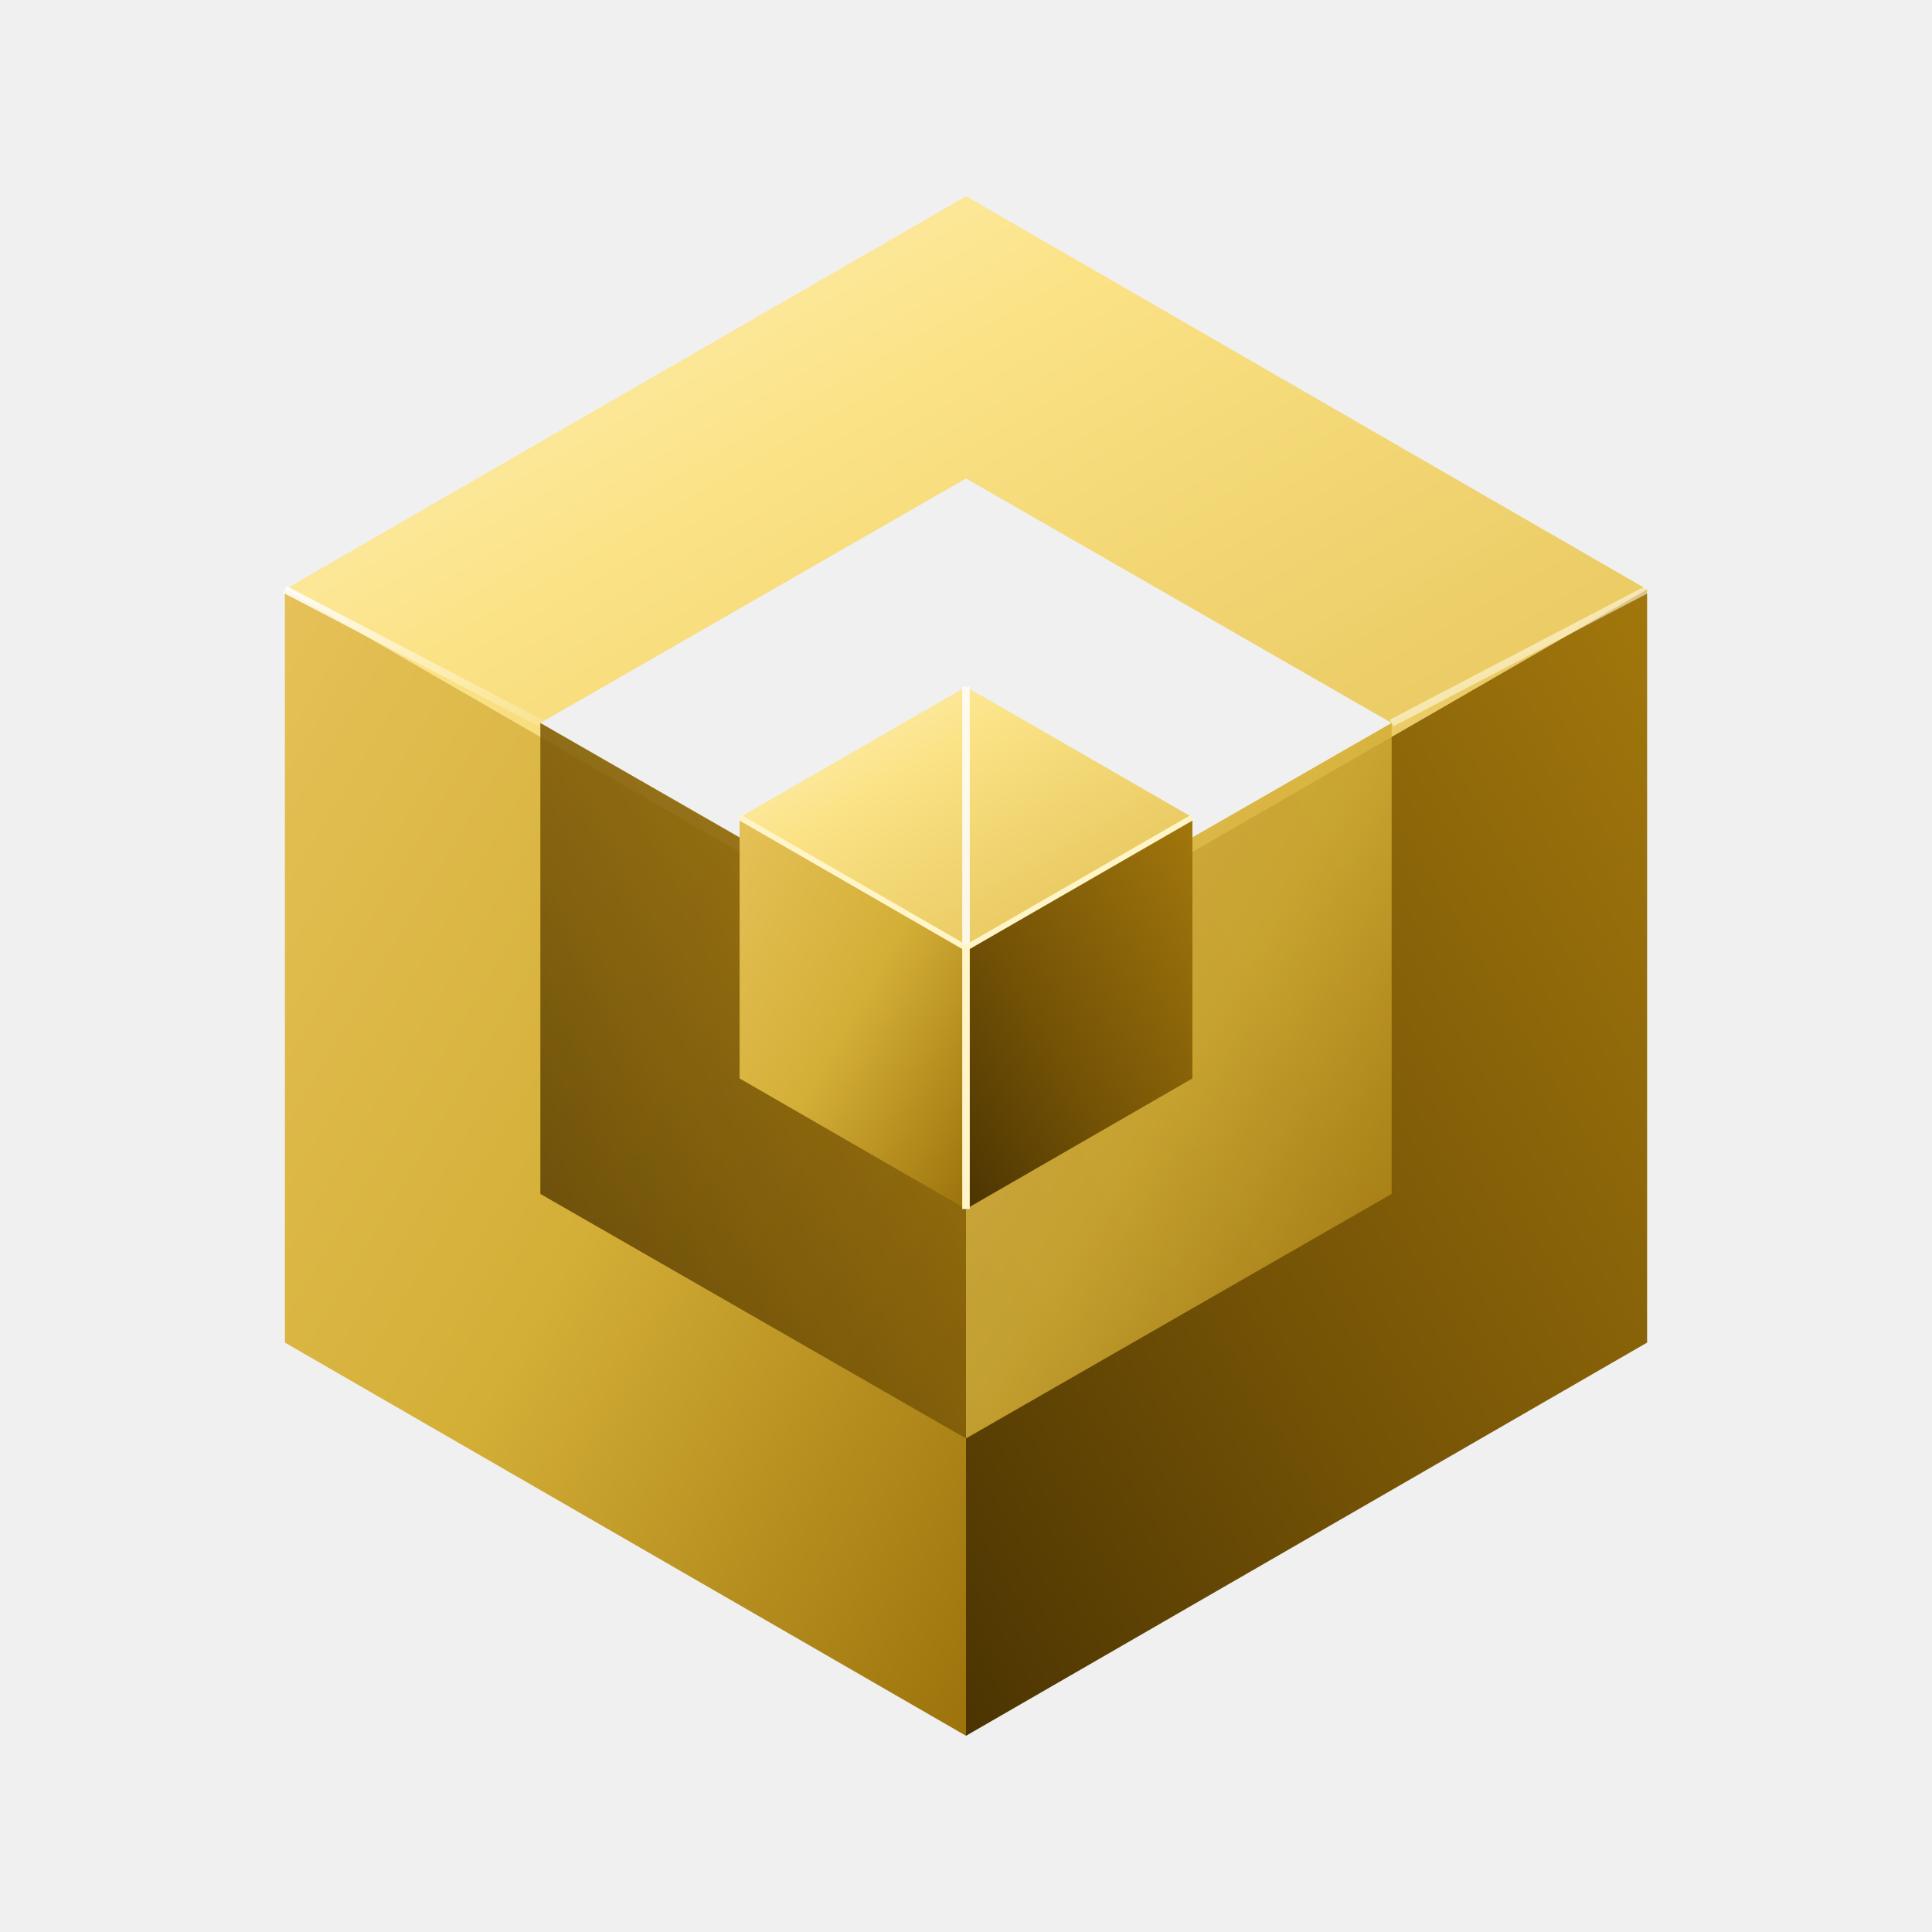
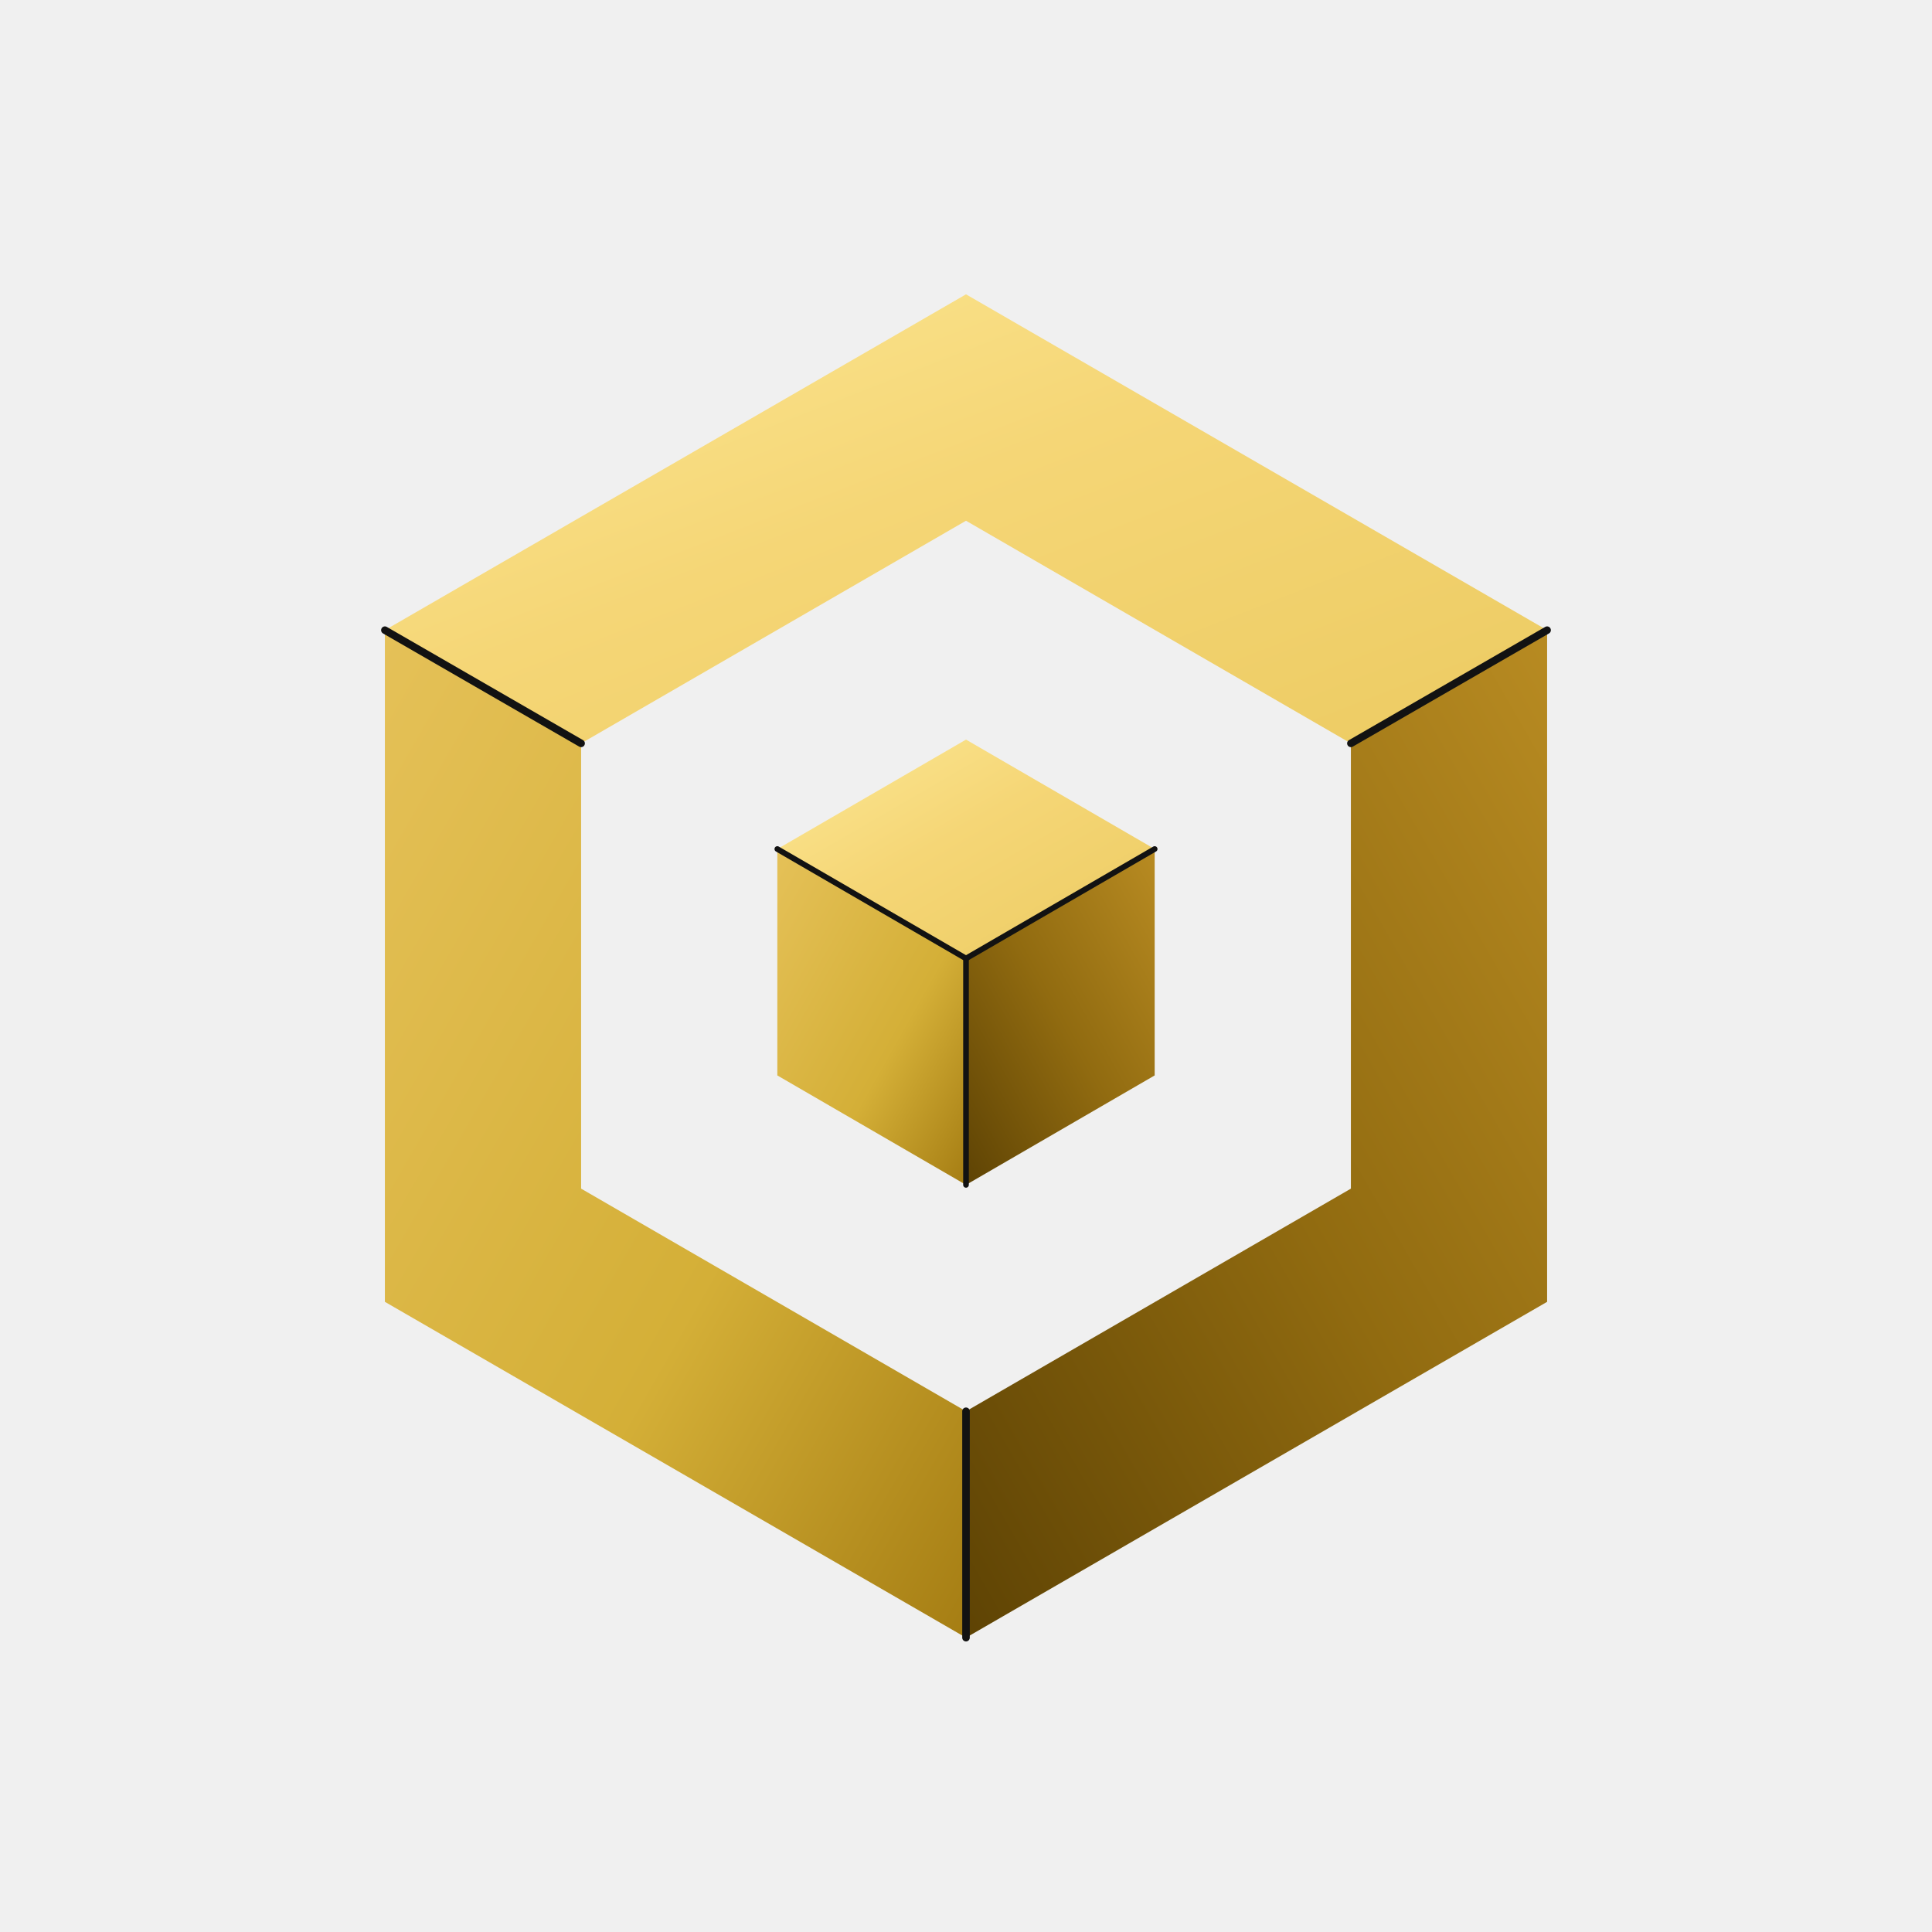
<svg xmlns="http://www.w3.org/2000/svg" viewBox="0 0 512 512" width="512" height="512">
  <defs>
-     <linearGradient id="topGold" x1="0%" y1="0%" x2="100%" y2="100%">
-       <stop offset="0%" stop-color="#FFF5C8" />
-       <stop offset="35%" stop-color="#FBE285" />
-       <stop offset="100%" stop-color="#E0BD50" />
+     <linearGradient id="mfsTopFace" x1="0%" y1="0%" x2="100%" y2="100%">
+       <stop offset="0%" stop-color="#FDE895" />
+       <stop offset="45%" stop-color="#F5D676" />
+       <stop offset="100%" stop-color="#ECCB62" />
    </linearGradient>
-     <linearGradient id="leftGold" x1="0%" y1="0%" x2="100%" y2="100%">
+     <linearGradient id="mfsLeftFace" x1="0%" y1="0%" x2="100%" y2="100%">
      <stop offset="0%" stop-color="#E5C158" />
-       <stop offset="50%" stop-color="#D4AF37" />
-       <stop offset="100%" stop-color="#9C720B" />
+       <stop offset="60%" stop-color="#D4AF37" />
+       <stop offset="100%" stop-color="#A57D13" />
    </linearGradient>
-     <linearGradient id="rightGold" x1="100%" y1="0%" x2="0%" y2="100%">
-       <stop offset="0%" stop-color="#A2770C" />
-       <stop offset="60%" stop-color="#735206" />
-       <stop offset="100%" stop-color="#4B3402" />
-     </linearGradient>
-     <linearGradient id="specularGlow" x1="0%" y1="0%" x2="100%" y2="100%">
-       <stop offset="0%" stop-color="#FFFFFF" stop-opacity="0.9" />
-       <stop offset="100%" stop-color="#FFF3C2" stop-opacity="0.3" />
+     <linearGradient id="mfsRightFace" x1="100%" y1="0%" x2="0%" y2="100%">
+       <stop offset="0%" stop-color="#B88B22" />
+       <stop offset="50%" stop-color="#916B10" />
+       <stop offset="100%" stop-color="#5E4304" />
    </linearGradient>
  </defs>
-   <g transform="translate(0, 0)">
-     <path d="M 256,52 L 436.5,156.2 L 256,260.4 L 75.5,156.2 Z M 256,126.8 L 143.2,191.6 L 256,256.4 L 368.8,191.6 Z" fill="url(#topGold)" fill-rule="evenodd" />
-     <polygon points="75.5,156.2 256,260.4 256,460 75.5,355.8" fill="url(#leftGold)" />
-     <polygon points="143.2,191.6 256,256.4 256,381.2 143.2,316.4" fill="url(#rightGold)" opacity="0.85" />
-     <polygon points="436.5,156.2 256,260.4 256,460 436.5,355.8" fill="url(#rightGold)" />
-     <polygon points="368.8,191.6 256,256.4 256,381.2 368.8,316.4" fill="url(#leftGold)" opacity="0.85" />
-     <polygon points="256,182 316,216.6 256,251.2 196,216.6" fill="url(#topGold)" />
-     <polygon points="196,216.6 256,251.2 256,320.4 196,285.8" fill="url(#leftGold)" />
-     <polygon points="256,251.2 316,216.6 316,285.8 256,320.4" fill="url(#rightGold)" />
-     <line x1="256" y1="52" x2="256" y2="126.8" stroke="url(#specularGlow)" stroke-width="2.5" stroke-linecap="round" />
-     <line x1="75.5" y1="156.2" x2="143.2" y2="191.6" stroke="url(#specularGlow)" stroke-width="2" />
-     <line x1="436.5" y1="156.2" x2="368.8" y2="191.6" stroke="url(#specularGlow)" stroke-width="2" />
-     <line x1="256" y1="182" x2="256" y2="251.2" stroke="#FFFFFF" stroke-width="2" opacity="0.85" />
-     <line x1="196" y1="216.6" x2="256" y2="251.2" stroke="#FFF5C8" stroke-width="1.5" />
-     <line x1="316" y1="216.6" x2="256" y2="251.2" stroke="#FFF5C8" stroke-width="1.5" />
-     <line x1="256" y1="251.2" x2="256" y2="320.4" stroke="#FFF5C8" stroke-width="2" />
-   </g>
+   <polygon points="102,167 256,78 410,167 358,197 256,138 154,197" fill="url(#mfsTopFace)" />
+   <polygon points="102,167 154,197 154,315 256,374 256,434 102,345" fill="url(#mfsLeftFace)" />
+   <polygon points="410,167 358,197 358,315 256,374 256,434 410,345" fill="url(#mfsRightFace)" />
+   <polygon points="256,196 306,225 256,254 206,225" fill="url(#mfsTopFace)" />
+   <polygon points="206,225 256,254 256,314 206,285" fill="url(#mfsLeftFace)" />
+   <polygon points="256,254 306,225 306,285 256,314" fill="url(#mfsRightFace)" />
+   <line x1="102" y1="167" x2="154" y2="197" stroke="#121212" stroke-width="2" stroke-linecap="round" />
+   <line x1="410" y1="167" x2="358" y2="197" stroke="#121212" stroke-width="2" stroke-linecap="round" />
+   <line x1="256" y1="434" x2="256" y2="374" stroke="#121212" stroke-width="2" stroke-linecap="round" />
+   <line x1="206" y1="225" x2="256" y2="254" stroke="#121212" stroke-width="1.5" stroke-linecap="round" />
+   <line x1="306" y1="225" x2="256" y2="254" stroke="#121212" stroke-width="1.5" stroke-linecap="round" />
+   <line x1="256" y1="254" x2="256" y2="314" stroke="#121212" stroke-width="1.5" stroke-linecap="round" />
</svg>
